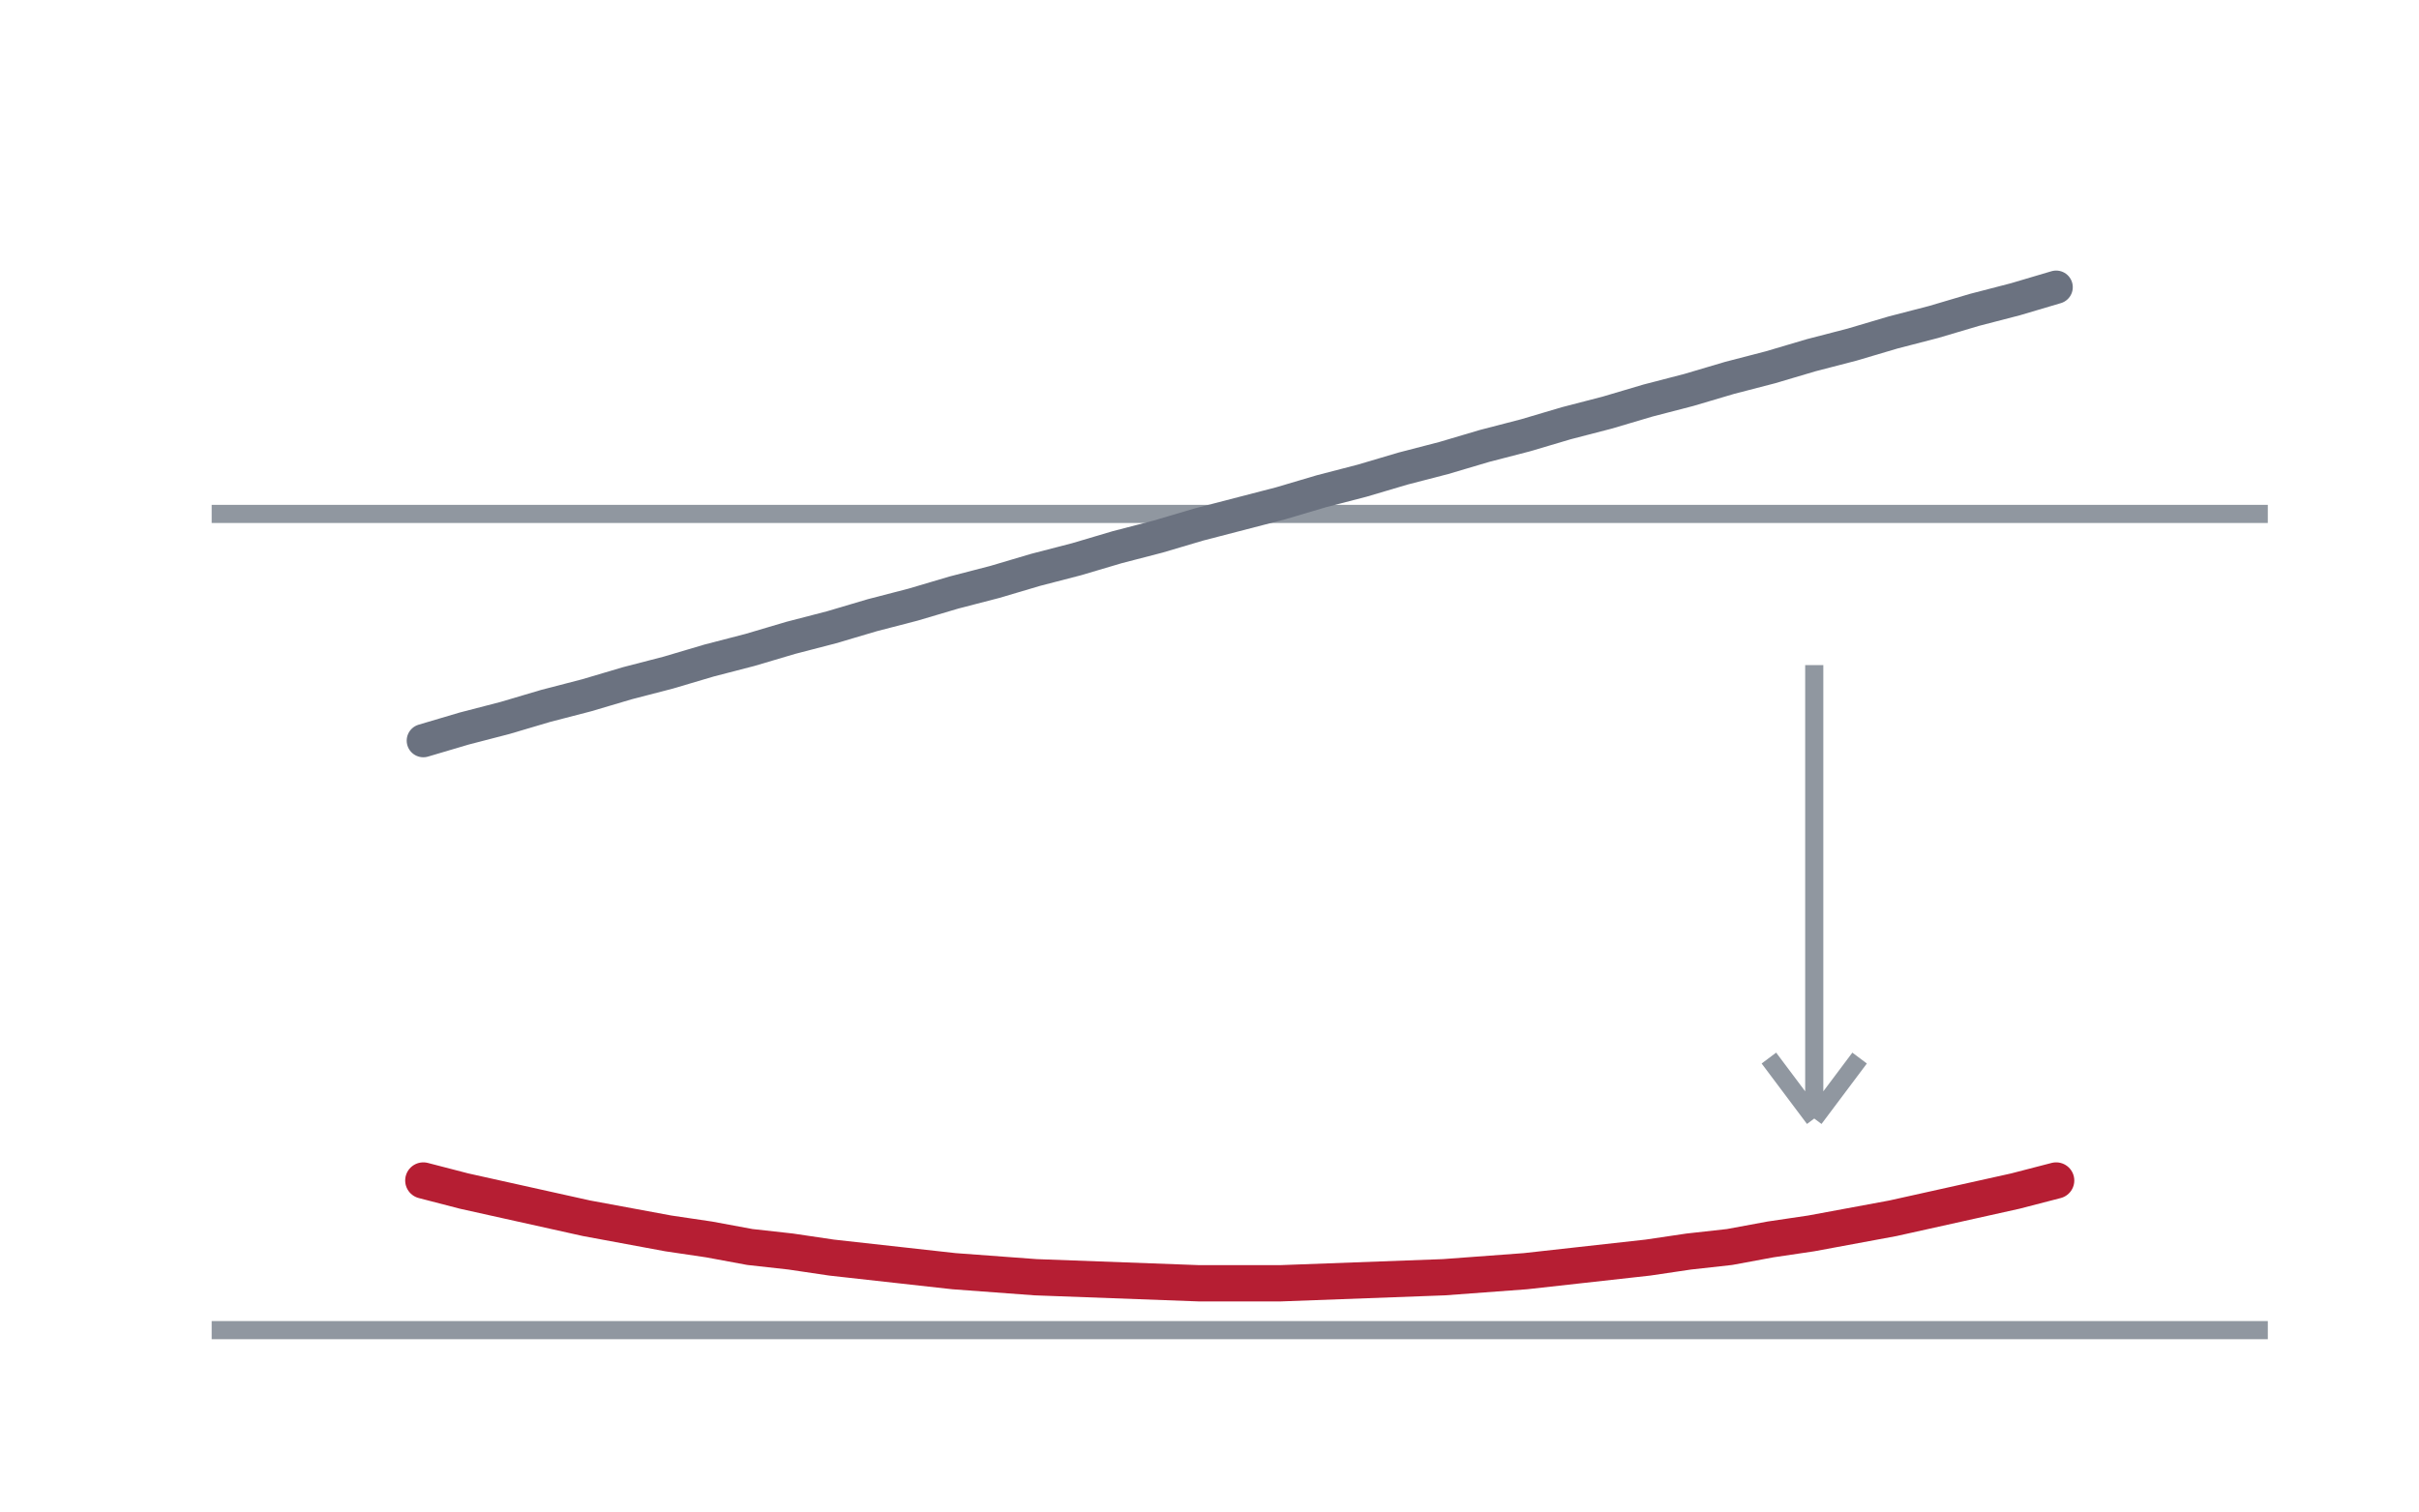
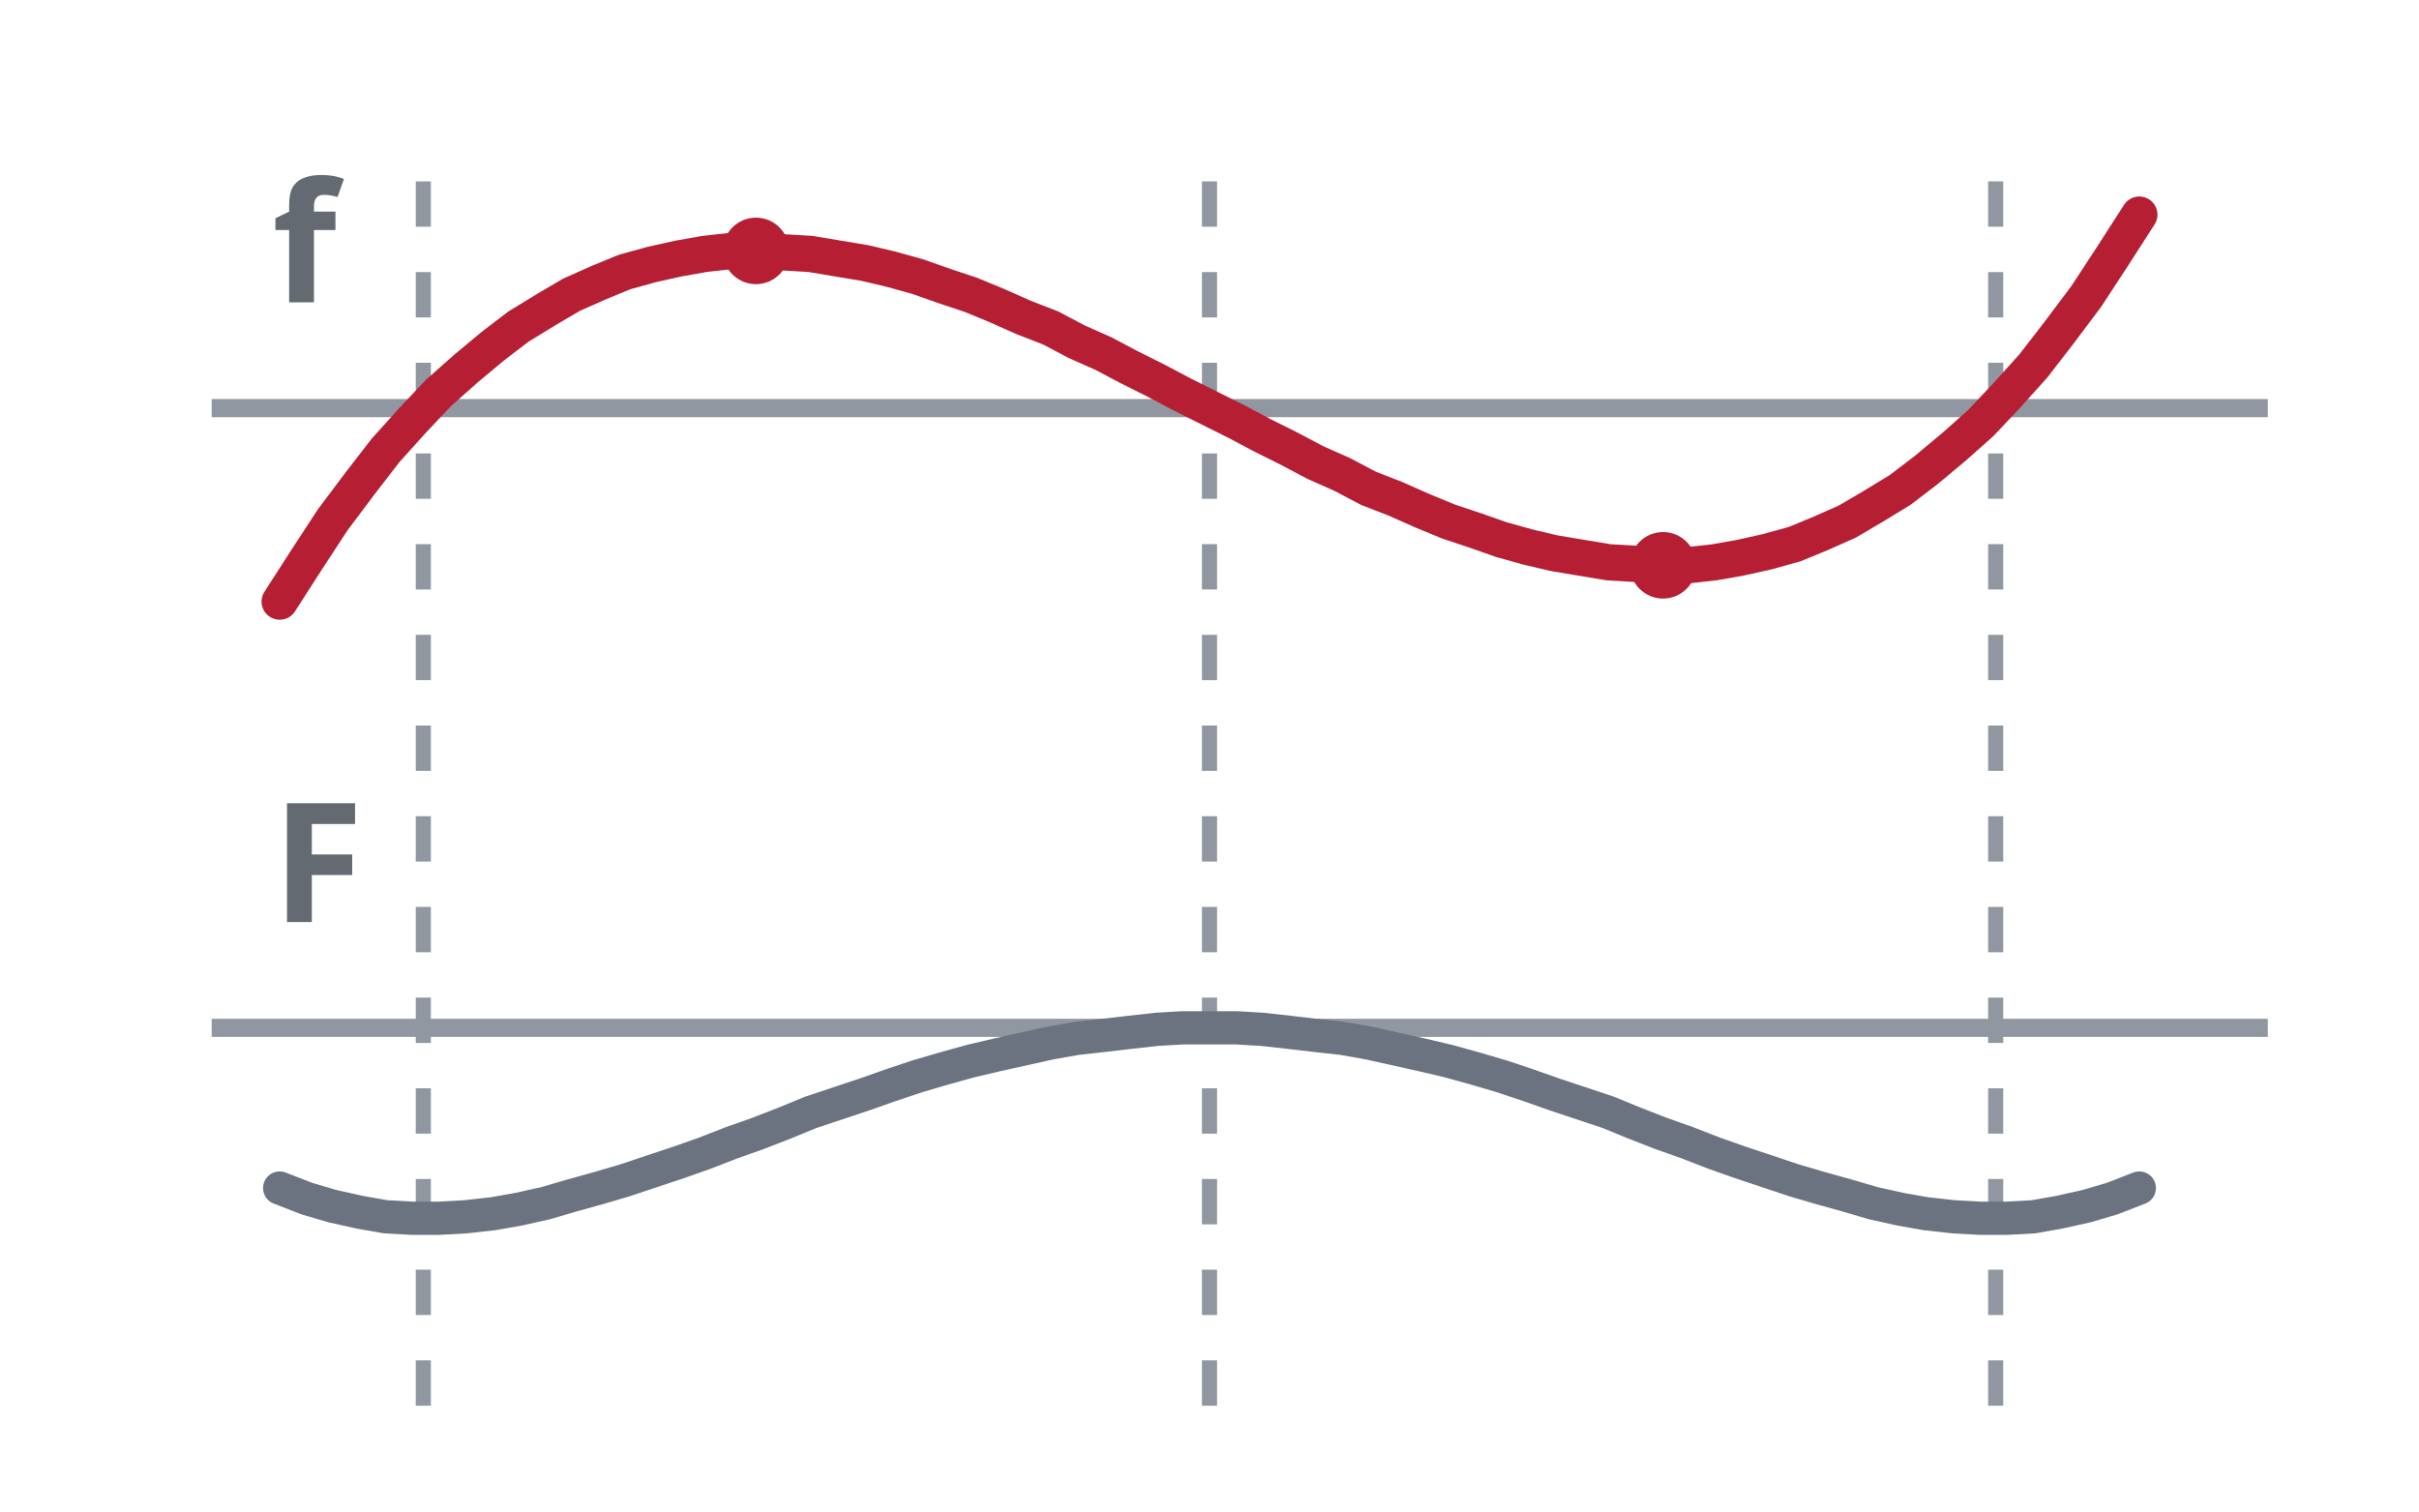
- <svg xmlns="http://www.w3.org/2000/svg" viewBox="0 0 160 100" width="160" height="100" role="img" aria-label="Zusammenhang von Graph und Ableitungsgraph">
+ <svg xmlns="http://www.w3.org/2000/svg" viewBox="0 0 160 100" width="160" height="100" role="img" aria-label="Funktion mit Hoch- und Tiefpunkt und die passende Stammfunktion">
  <style>
    .flaeche { fill: #B61E33; fill-opacity: .2; }
    .kurve   { fill: none; stroke: #B61E33; stroke-width: 2.4; stroke-linecap: round; stroke-linejoin: round; }
-     .zweite  { fill: none; stroke: #6b7280; stroke-width: 2.2; stroke-linecap: round; }
+     .zweite  { fill: none; stroke: #6b7280; stroke-width: 2.2; stroke-linecap: round; stroke-linejoin: round; }
    .achse   { fill: none; stroke: #9097a0; stroke-width: 1.2; }
    .hilfs   { fill: none; stroke: #9097a0; stroke-width: 1; stroke-dasharray: 3 3; }
    .marke   { fill: #B61E33; }
+     .koerper { fill: none; stroke: #6b7280; stroke-width: 2.2; stroke-linecap: round; stroke-linejoin: round; }
+     .fuellung{ fill: #6b7280; fill-opacity: .14; }
+     .fuellung-voll { fill: #6b7280; }
+     .kopf    { fill: #6b7280; stroke: none; }
    .text    { fill: #646a72; font: 600 11px 'Source Sans 3', system-ui, sans-serif; }
    @media (prefers-color-scheme: dark) {
      .flaeche { fill: #E8677D; fill-opacity: .22; }
      .kurve   { stroke: #E8677D; }
      .zweite  { stroke: #9aa1a9; }
      .achse   { stroke: #6b7280; }
      .hilfs   { stroke: #6b7280; }
      .marke   { fill: #E8677D; }
+       .koerper { stroke: #9aa1a9; }
+       .fuellung{ fill: #9aa1a9; fill-opacity: .16; }
+       .fuellung-voll { fill: #9aa1a9; }
+       .kopf    { fill: #9aa1a9; }
      .text    { fill: #9aa1a9; }
    }
  </style>
-   <path class="achse" d="M14 34 L150 34" />
-   <path class="achse" d="M14 88 L150 88" />
-   <path class="zweite" d="M28.0 49.0 L30.7 48.2 L33.4 47.5 L36.1 46.7 L38.8 46.0 L41.5 45.2 L44.2 44.5 L46.9 43.7 L49.6 43.0 L52.3 42.2 L55.0 41.5 L57.7 40.7 L60.4 40.0 L63.1 39.2 L65.8 38.5 L68.5 37.7 L71.2 37.0 L73.9 36.2 L76.6 35.5 L79.3 34.7 L82.0 34.0 L84.7 33.3 L87.4 32.5 L90.1 31.8 L92.8 31.0 L95.5 30.3 L98.2 29.5 L100.9 28.8 L103.6 28.0 L106.3 27.3 L109.0 26.5 L111.7 25.8 L114.4 25.0 L117.1 24.3 L119.8 23.5 L122.5 22.8 L125.2 22.0 L127.9 21.3 L130.6 20.5 L133.3 19.8 L136.0 19.0" />
-   <path class="kurve" d="M28.0 78.1 L30.7 78.8 L33.4 79.4 L36.1 80.0 L38.8 80.6 L41.5 81.1 L44.2 81.6 L46.9 82.0 L49.6 82.5 L52.3 82.8 L55.0 83.2 L57.7 83.5 L60.4 83.8 L63.1 84.1 L65.8 84.3 L68.5 84.5 L71.2 84.6 L73.9 84.7 L76.6 84.8 L79.3 84.9 L82.0 84.9 L84.7 84.9 L87.4 84.8 L90.1 84.7 L92.8 84.6 L95.5 84.5 L98.2 84.3 L100.9 84.1 L103.6 83.8 L106.3 83.5 L109.0 83.2 L111.7 82.8 L114.4 82.5 L117.1 82.0 L119.8 81.6 L122.5 81.1 L125.2 80.6 L127.9 80.0 L130.6 79.4 L133.3 78.8 L136.0 78.1" />
-   <path class="achse" d="M120 44 L120 74 M120 74 l-3 -4 M120 74 l3 -4" />
+   <path class="hilfs" d="M28.0 12 L28.0 96" />
+   <path class="hilfs" d="M80.0 12 L80.0 96" />
+   <path class="hilfs" d="M132.0 12 L132.0 96" />
+   <path class="achse" d="M14 27 L150 27" />
+   <path class="achse" d="M14 68 L150 68" />
+   <path class="kurve" d="M18.5 39.8 L20.3 37.0 L22.0 34.4 L23.8 32.0 L25.5 29.8 L27.3 27.8 L29.0 26.0 L30.8 24.4 L32.6 22.9 L34.3 21.6 L36.1 20.5 L37.8 19.5 L39.6 18.7 L41.3 18.0 L43.1 17.5 L44.9 17.1 L46.6 16.8 L48.4 16.6 L50.1 16.6 L51.9 16.7 L53.6 16.8 L55.4 17.1 L57.2 17.4 L58.9 17.8 L60.7 18.3 L62.4 18.9 L64.2 19.5 L65.9 20.2 L67.7 21.0 L69.5 21.7 L71.2 22.6 L73.0 23.4 L74.7 24.3 L76.5 25.2 L78.2 26.1 L80.0 27.0 L81.8 27.9 L83.5 28.8 L85.3 29.7 L87.0 30.6 L88.8 31.4 L90.5 32.3 L92.3 33.0 L94.1 33.8 L95.8 34.5 L97.6 35.1 L99.3 35.7 L101.1 36.2 L102.8 36.6 L104.6 36.9 L106.4 37.2 L108.1 37.3 L109.9 37.4 L111.6 37.4 L113.4 37.2 L115.1 36.9 L116.9 36.5 L118.7 36.0 L120.4 35.3 L122.2 34.5 L123.9 33.5 L125.7 32.4 L127.4 31.1 L129.2 29.6 L131.0 28.0 L132.7 26.2 L134.5 24.2 L136.2 22.0 L138.0 19.6 L139.7 17.0 L141.5 14.2" />
+   <path class="zweite" d="M18.5 78.6 L20.3 79.3 L22.0 79.8 L23.8 80.2 L25.5 80.5 L27.3 80.6 L29.0 80.6 L30.8 80.5 L32.6 80.3 L34.3 80.0 L36.1 79.6 L37.8 79.1 L39.6 78.6 L41.3 78.1 L43.1 77.5 L44.9 76.9 L46.6 76.3 L48.4 75.6 L50.1 75.0 L51.9 74.3 L53.6 73.6 L55.4 73.0 L57.2 72.4 L58.9 71.8 L60.7 71.2 L62.4 70.7 L64.2 70.2 L65.9 69.8 L67.7 69.4 L69.5 69.0 L71.2 68.7 L73.0 68.5 L74.7 68.3 L76.5 68.1 L78.2 68.0 L80.0 68.0 L81.8 68.0 L83.5 68.1 L85.3 68.3 L87.0 68.5 L88.8 68.7 L90.5 69.0 L92.3 69.4 L94.1 69.8 L95.8 70.2 L97.6 70.7 L99.3 71.2 L101.1 71.8 L102.8 72.4 L104.6 73.0 L106.4 73.6 L108.1 74.3 L109.9 75.0 L111.6 75.6 L113.4 76.3 L115.1 76.9 L116.9 77.5 L118.7 78.1 L120.4 78.6 L122.2 79.1 L123.9 79.6 L125.7 80.0 L127.4 80.3 L129.2 80.5 L131.0 80.6 L132.7 80.6 L134.5 80.5 L136.2 80.2 L138.0 79.8 L139.7 79.3 L141.5 78.6" />
+   <text class="text" x="18" y="20" font-size="10" font-style="italic" font-family="Georgia, serif" fill="#B61E33">f</text>
+   <text class="text" x="18" y="61" font-size="10" font-style="italic" font-family="Georgia, serif">F</text>
+   <circle class="marke" cx="50.0" cy="16.6" r="2.2" />
+   <circle class="marke" cx="110.0" cy="37.4" r="2.2" />
</svg>
